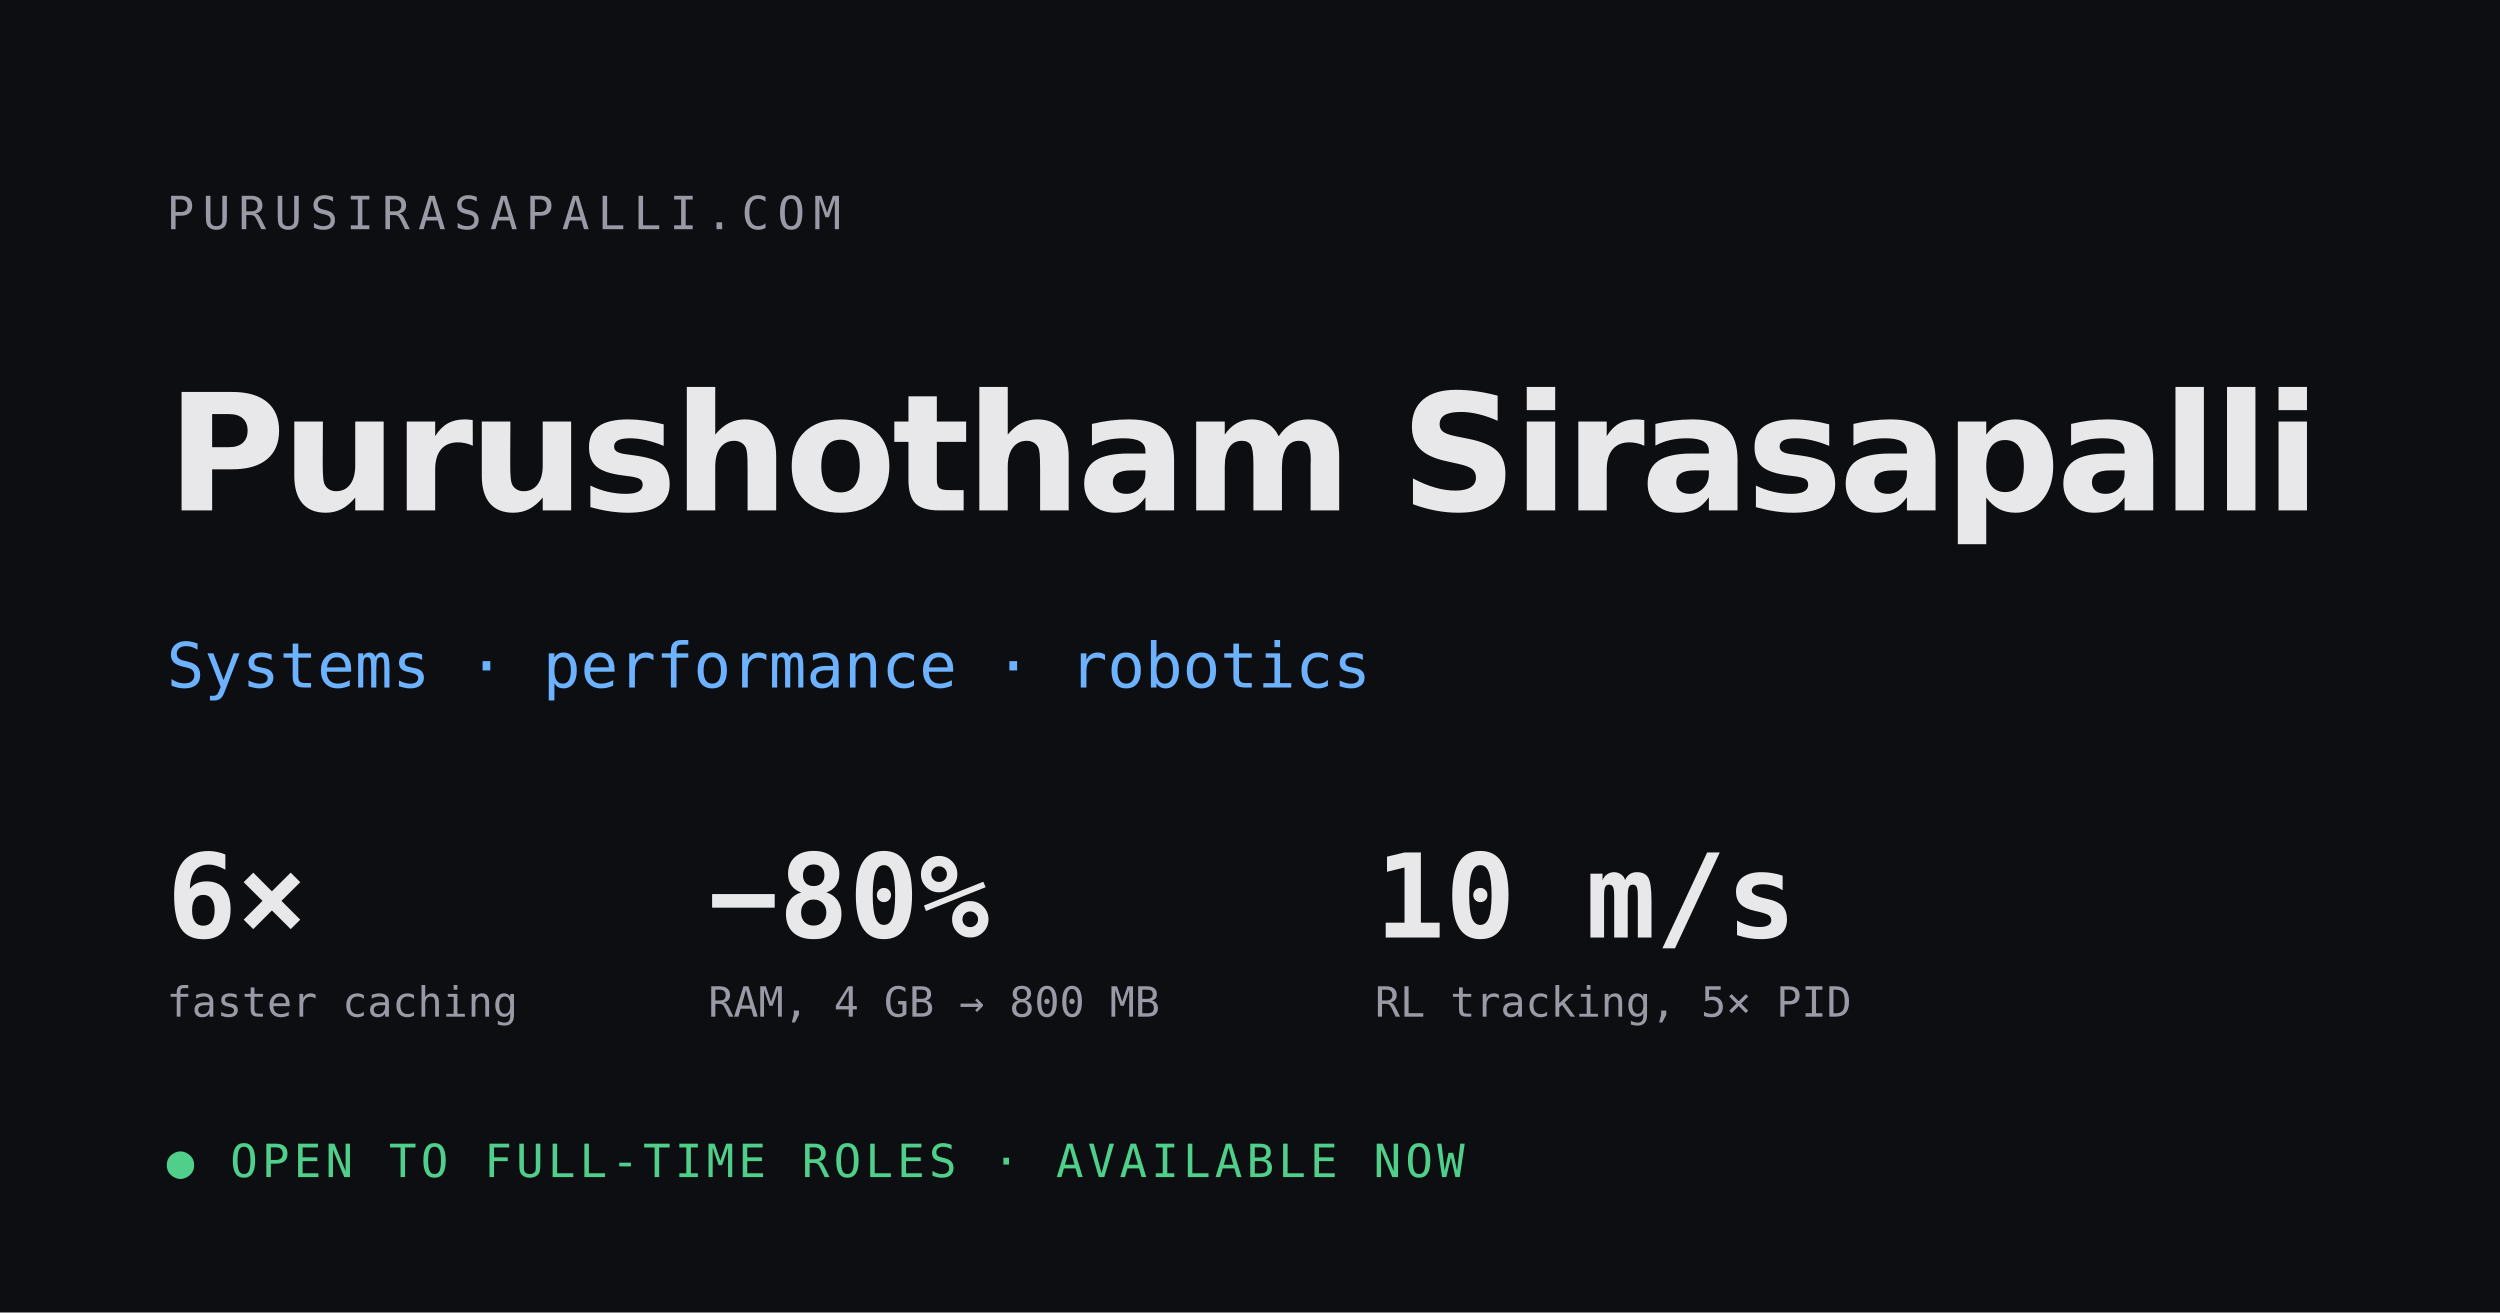
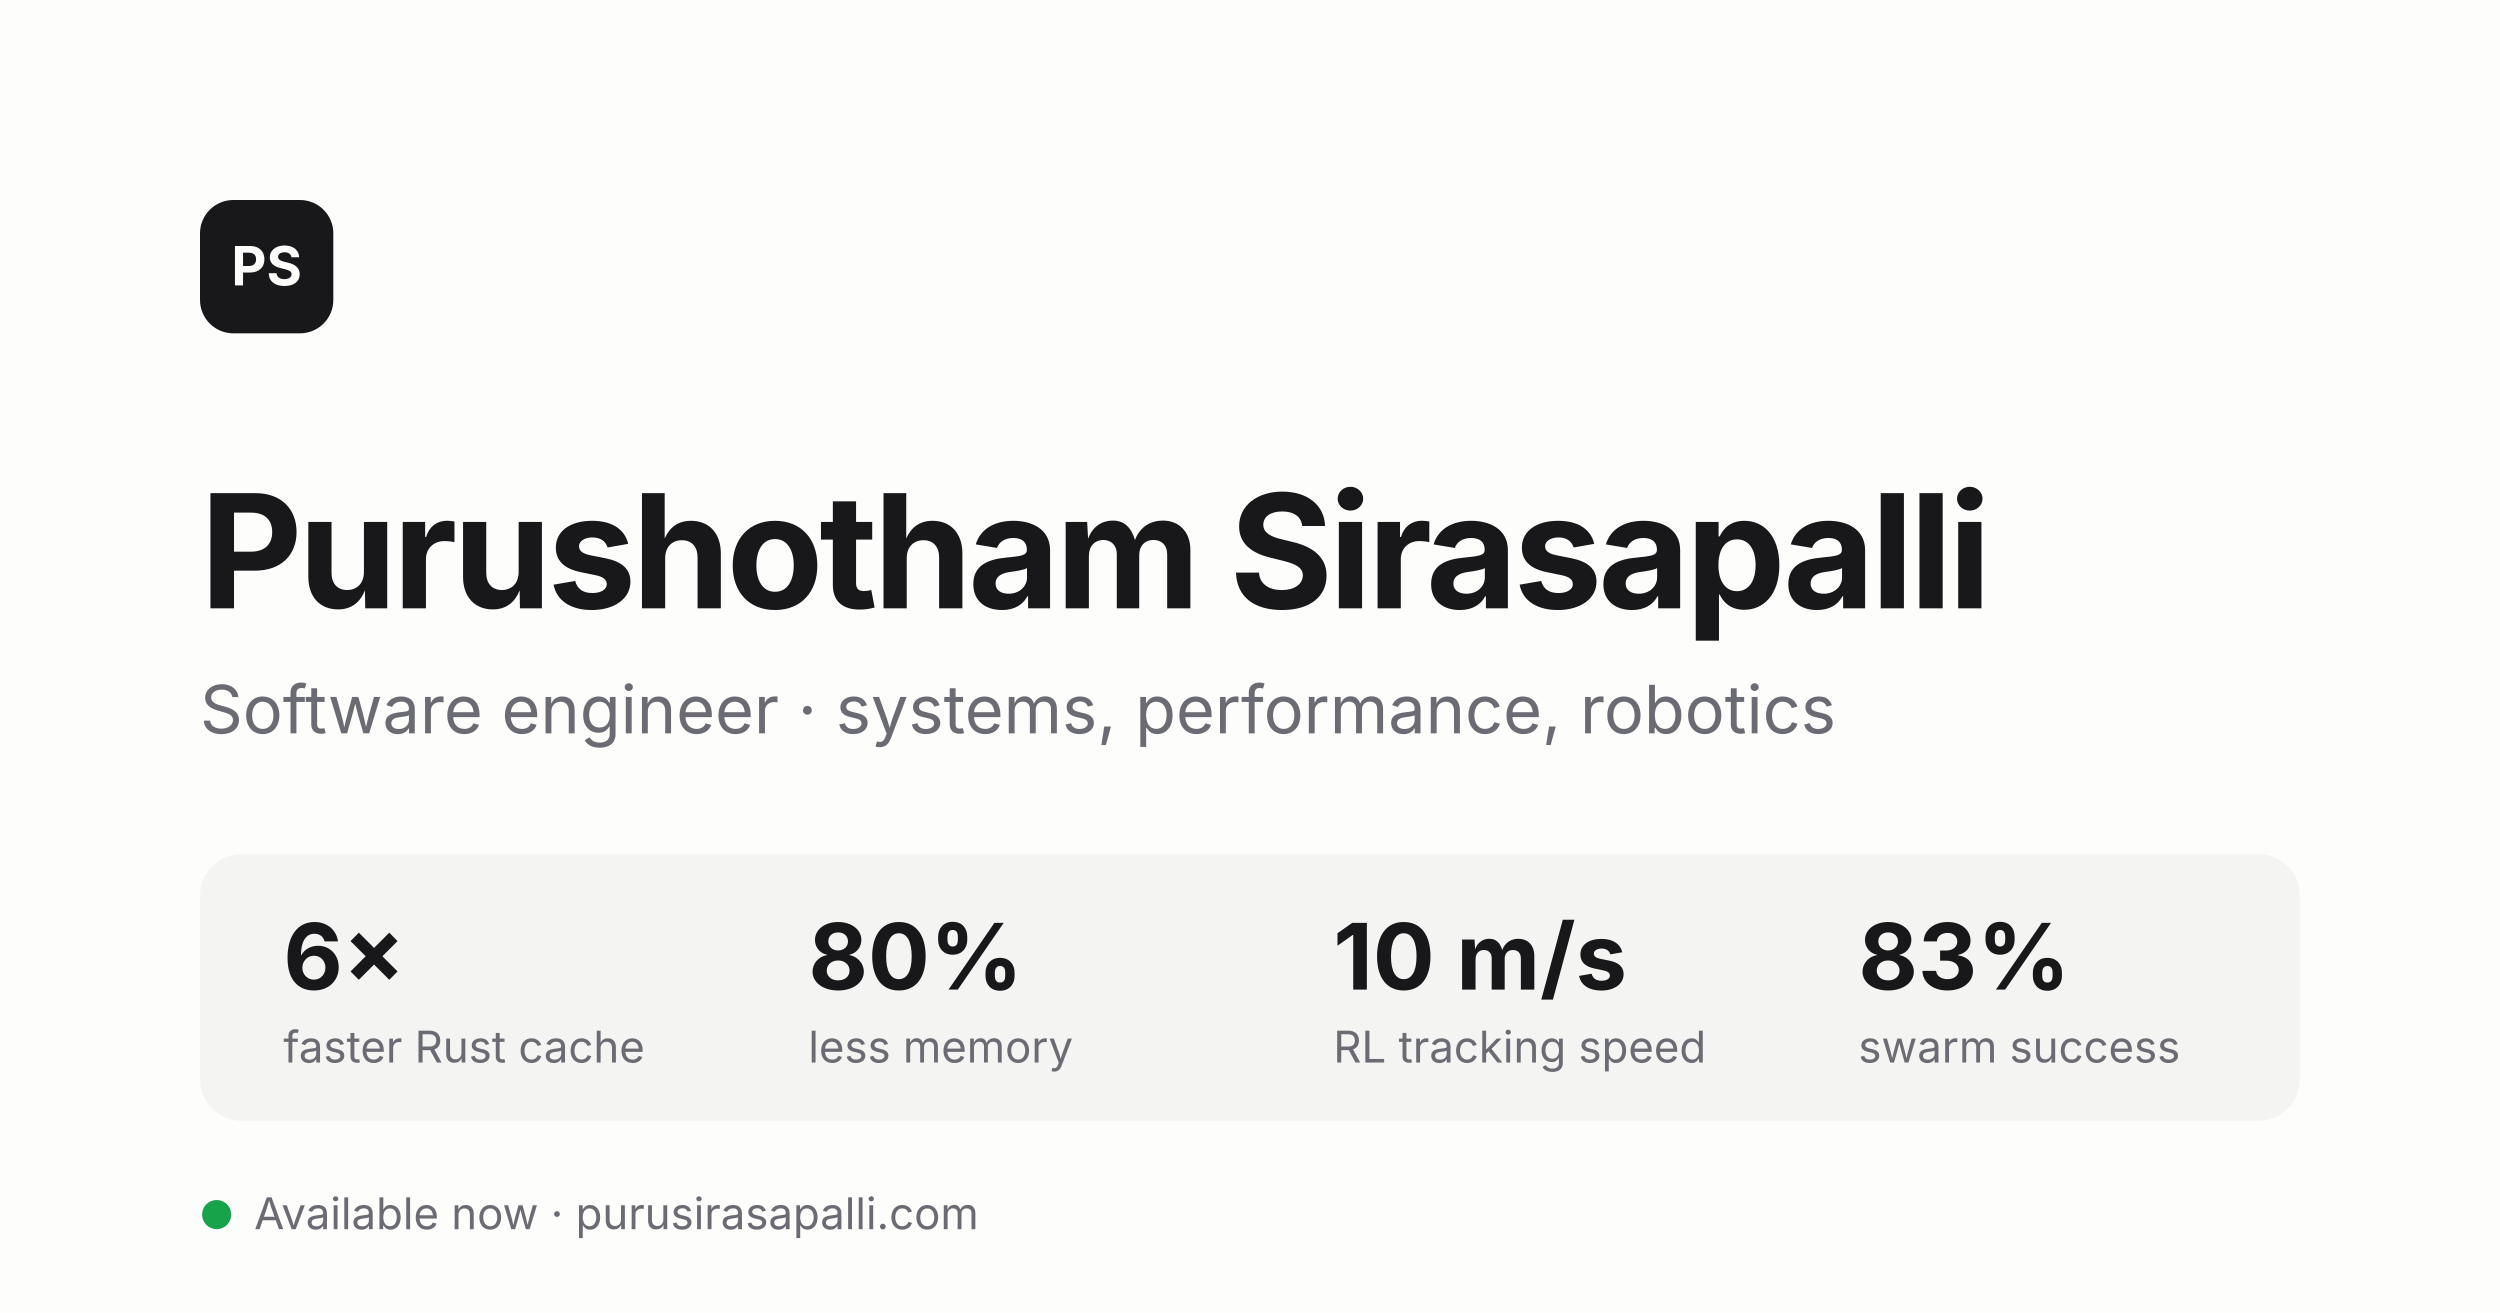
<svg xmlns="http://www.w3.org/2000/svg" viewBox="0 0 1200 630" width="1200" height="630">
-   <rect width="1200" height="630" fill="#0d0e11" />
-   <g font-family="DejaVu Sans Mono, ui-monospace, Menlo, monospace">
-     <text x="80" y="110" fill="#9a9aa6" font-size="22" letter-spacing="4">PURUSIRASAPALLI.COM</text>
-     <text x="80" y="330" fill="#6cb2ff" font-size="30">Systems · performance · robotics</text>
-     <text x="80" y="565" fill="#4fcf8a" font-size="22" letter-spacing="2">● OPEN TO FULL-TIME ROLES · AVAILABLE NOW</text>
-   </g>
-   <text x="80" y="245" fill="#e8e8ea" font-family="DejaVu Sans, system-ui, sans-serif" font-size="78" font-weight="700" letter-spacing="-2">Purushotham Sirasapalli</text>
-   <g font-family="DejaVu Sans Mono, ui-monospace, Menlo, monospace" fill="#e8e8ea">
-     <text x="80" y="450" font-size="56" font-weight="700">6×</text>
-     <text x="80" y="488" fill="#9a9aa6" font-size="20">faster caching</text>
-     <text x="340" y="450" font-size="56" font-weight="700">−80%</text>
-     <text x="340" y="488" fill="#9a9aa6" font-size="20">RAM, 4 GB → 800 MB</text>
-     <text x="660" y="450" font-size="56" font-weight="700">10 m/s</text>
-     <text x="660" y="488" fill="#9a9aa6" font-size="20">RL tracking, 5× PID</text>
+   <rect width="1200" height="630" fill="#fdfdfc" />
+   <g font-family="Inter, system-ui, sans-serif">
+     <rect x="96" y="96" width="64" height="64" rx="16" fill="#18181b" />
+     <text x="128" y="137" text-anchor="middle" fill="#fdfdfc" font-size="26" font-weight="700">PS</text>
+     <text x="96" y="292" fill="#18181b" font-size="76" font-weight="700" letter-spacing="-2">Purushotham Sirasapalli</text>
+     <text x="96" y="352" fill="#6b6b73" font-size="32">Software engineer · systems, performance, robotics</text>
+     <rect x="96" y="410" width="1008" height="128" rx="20" fill="#f4f4f3" />
+     <g fill="#18181b" font-size="44" font-weight="700">
+       <text x="136" y="475">6×</text>
+       <text x="388" y="475">80%</text>
+       <text x="640" y="475">10 m/s</text>
+       <text x="892" y="475">83%</text>
+     </g>
+     <g fill="#6b6b73" font-size="21">
+       <text x="136" y="510">faster Rust cache</text>
+       <text x="388" y="510">less memory</text>
+       <text x="640" y="510">RL tracking speed</text>
+       <text x="892" y="510">swarm success</text>
+     </g>
+     <circle cx="104" cy="583" r="7" fill="#16a34a" />
+     <text x="122" y="590" fill="#6b6b73" font-size="21">Available now · purusirasapalli.com</text>
  </g>
</svg>
